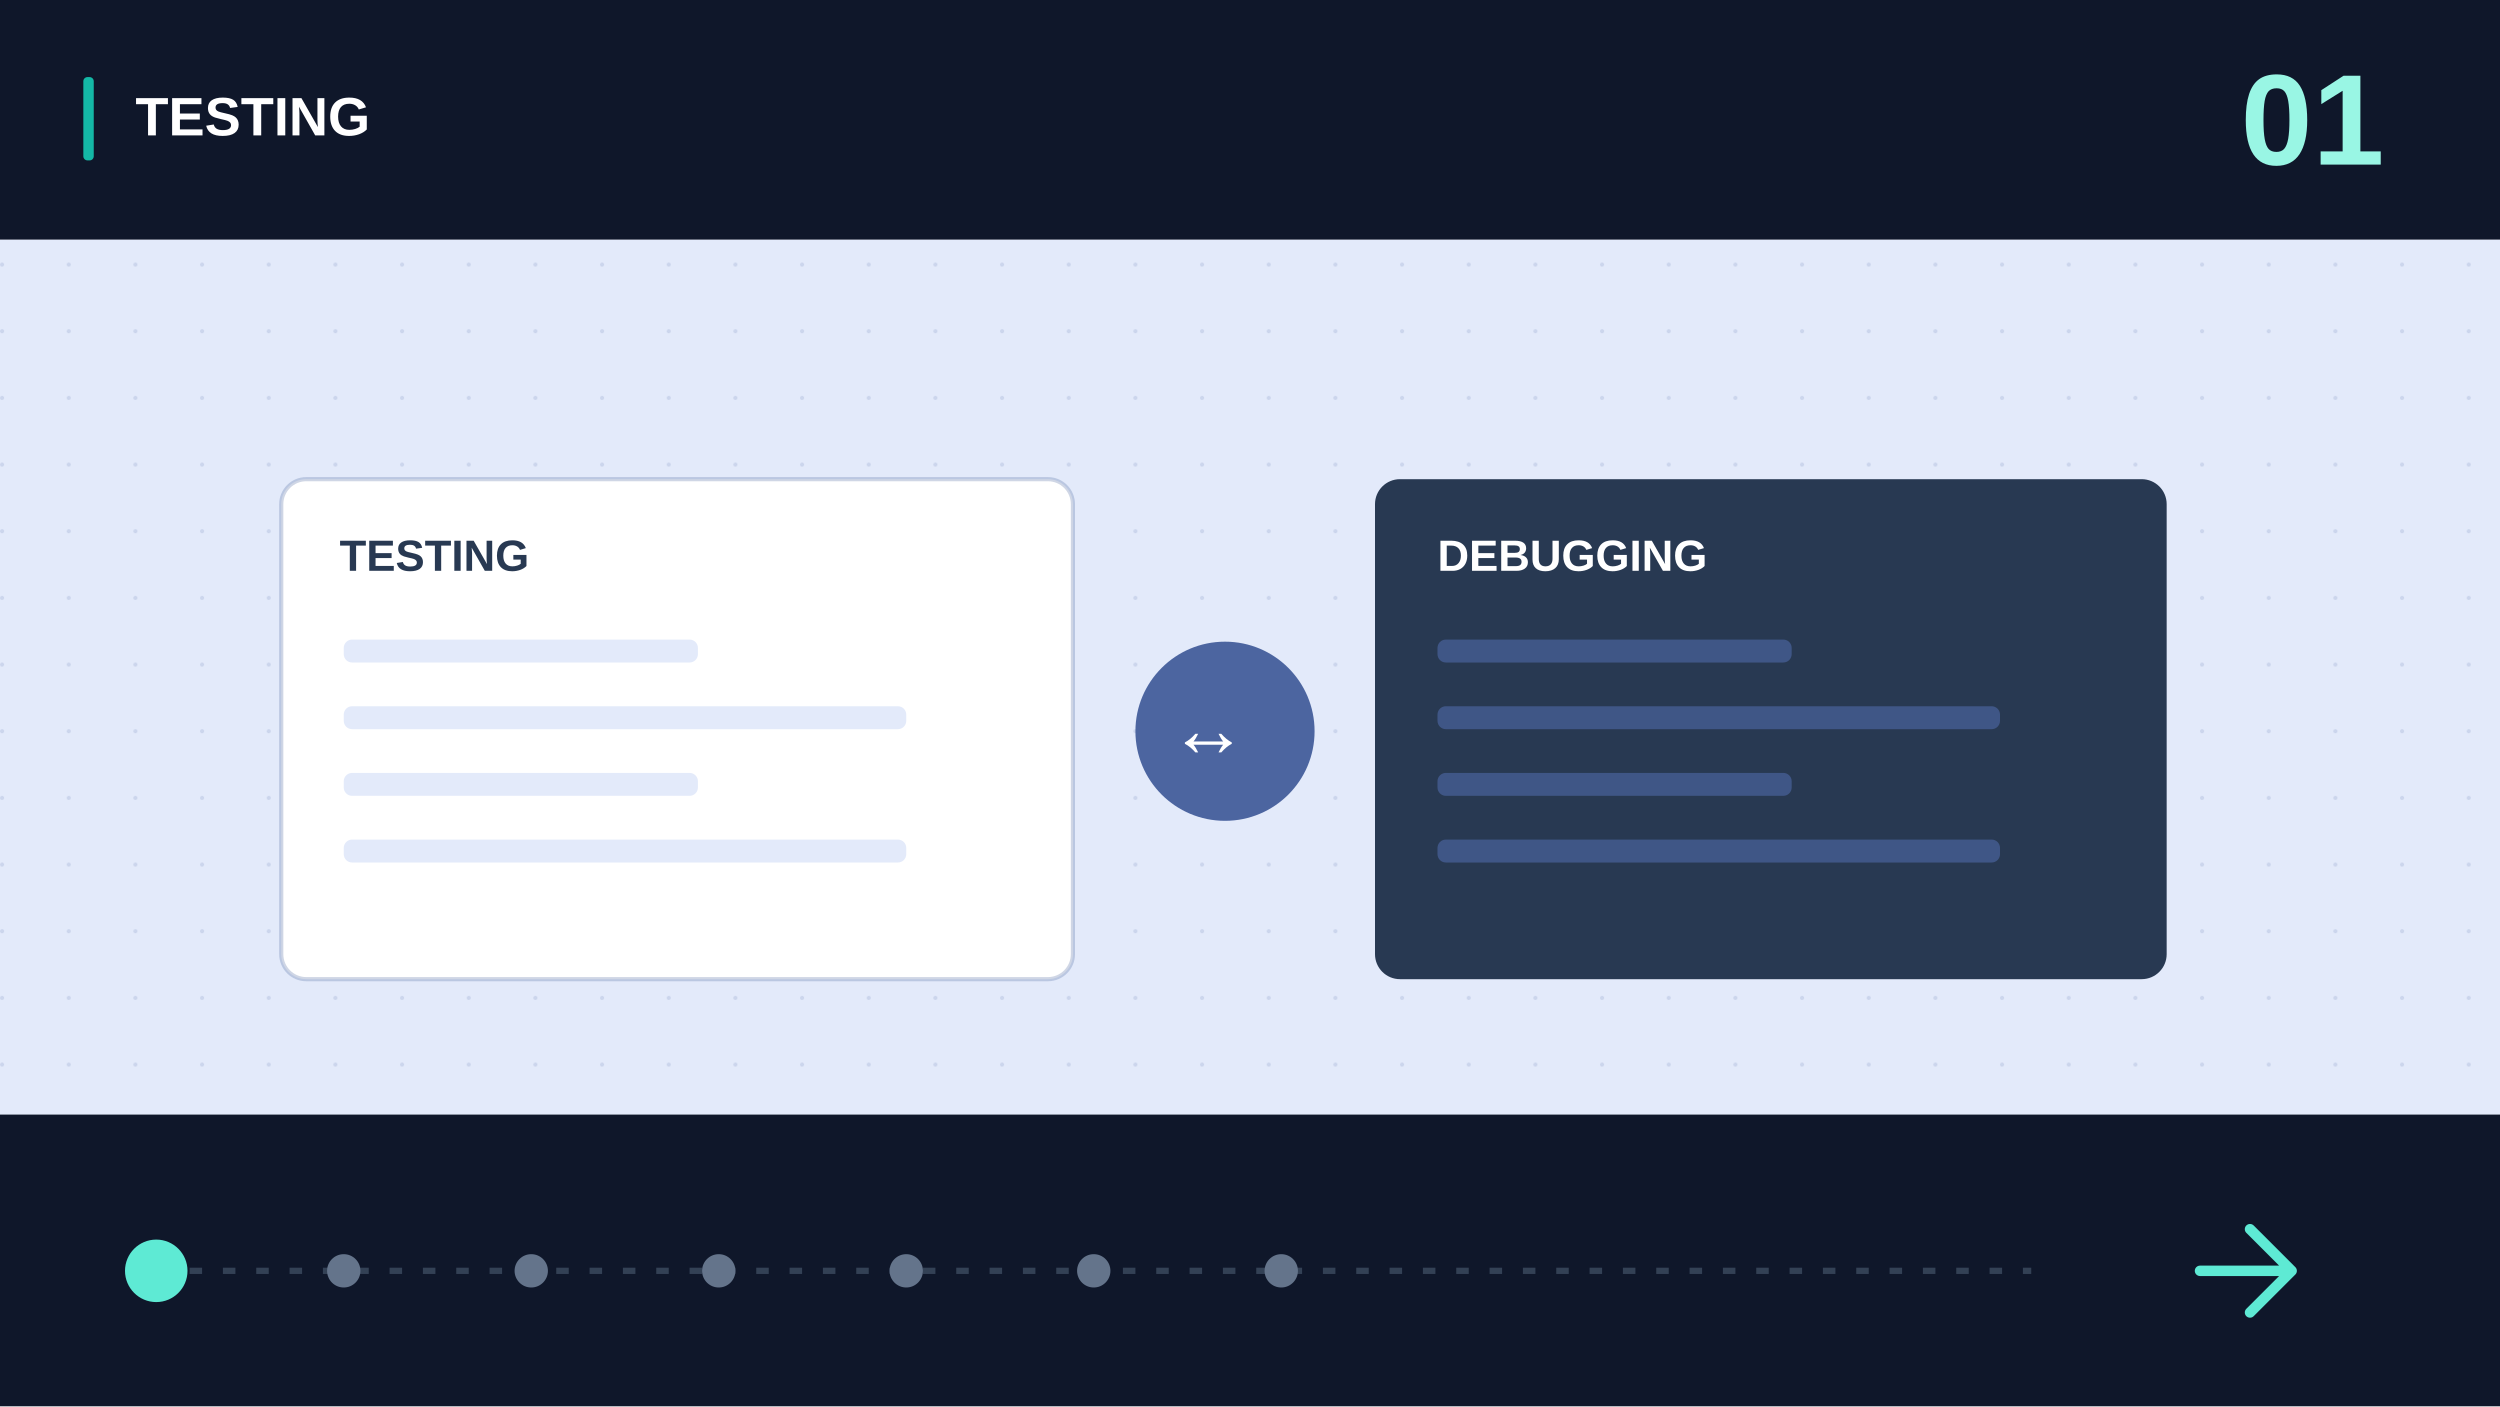
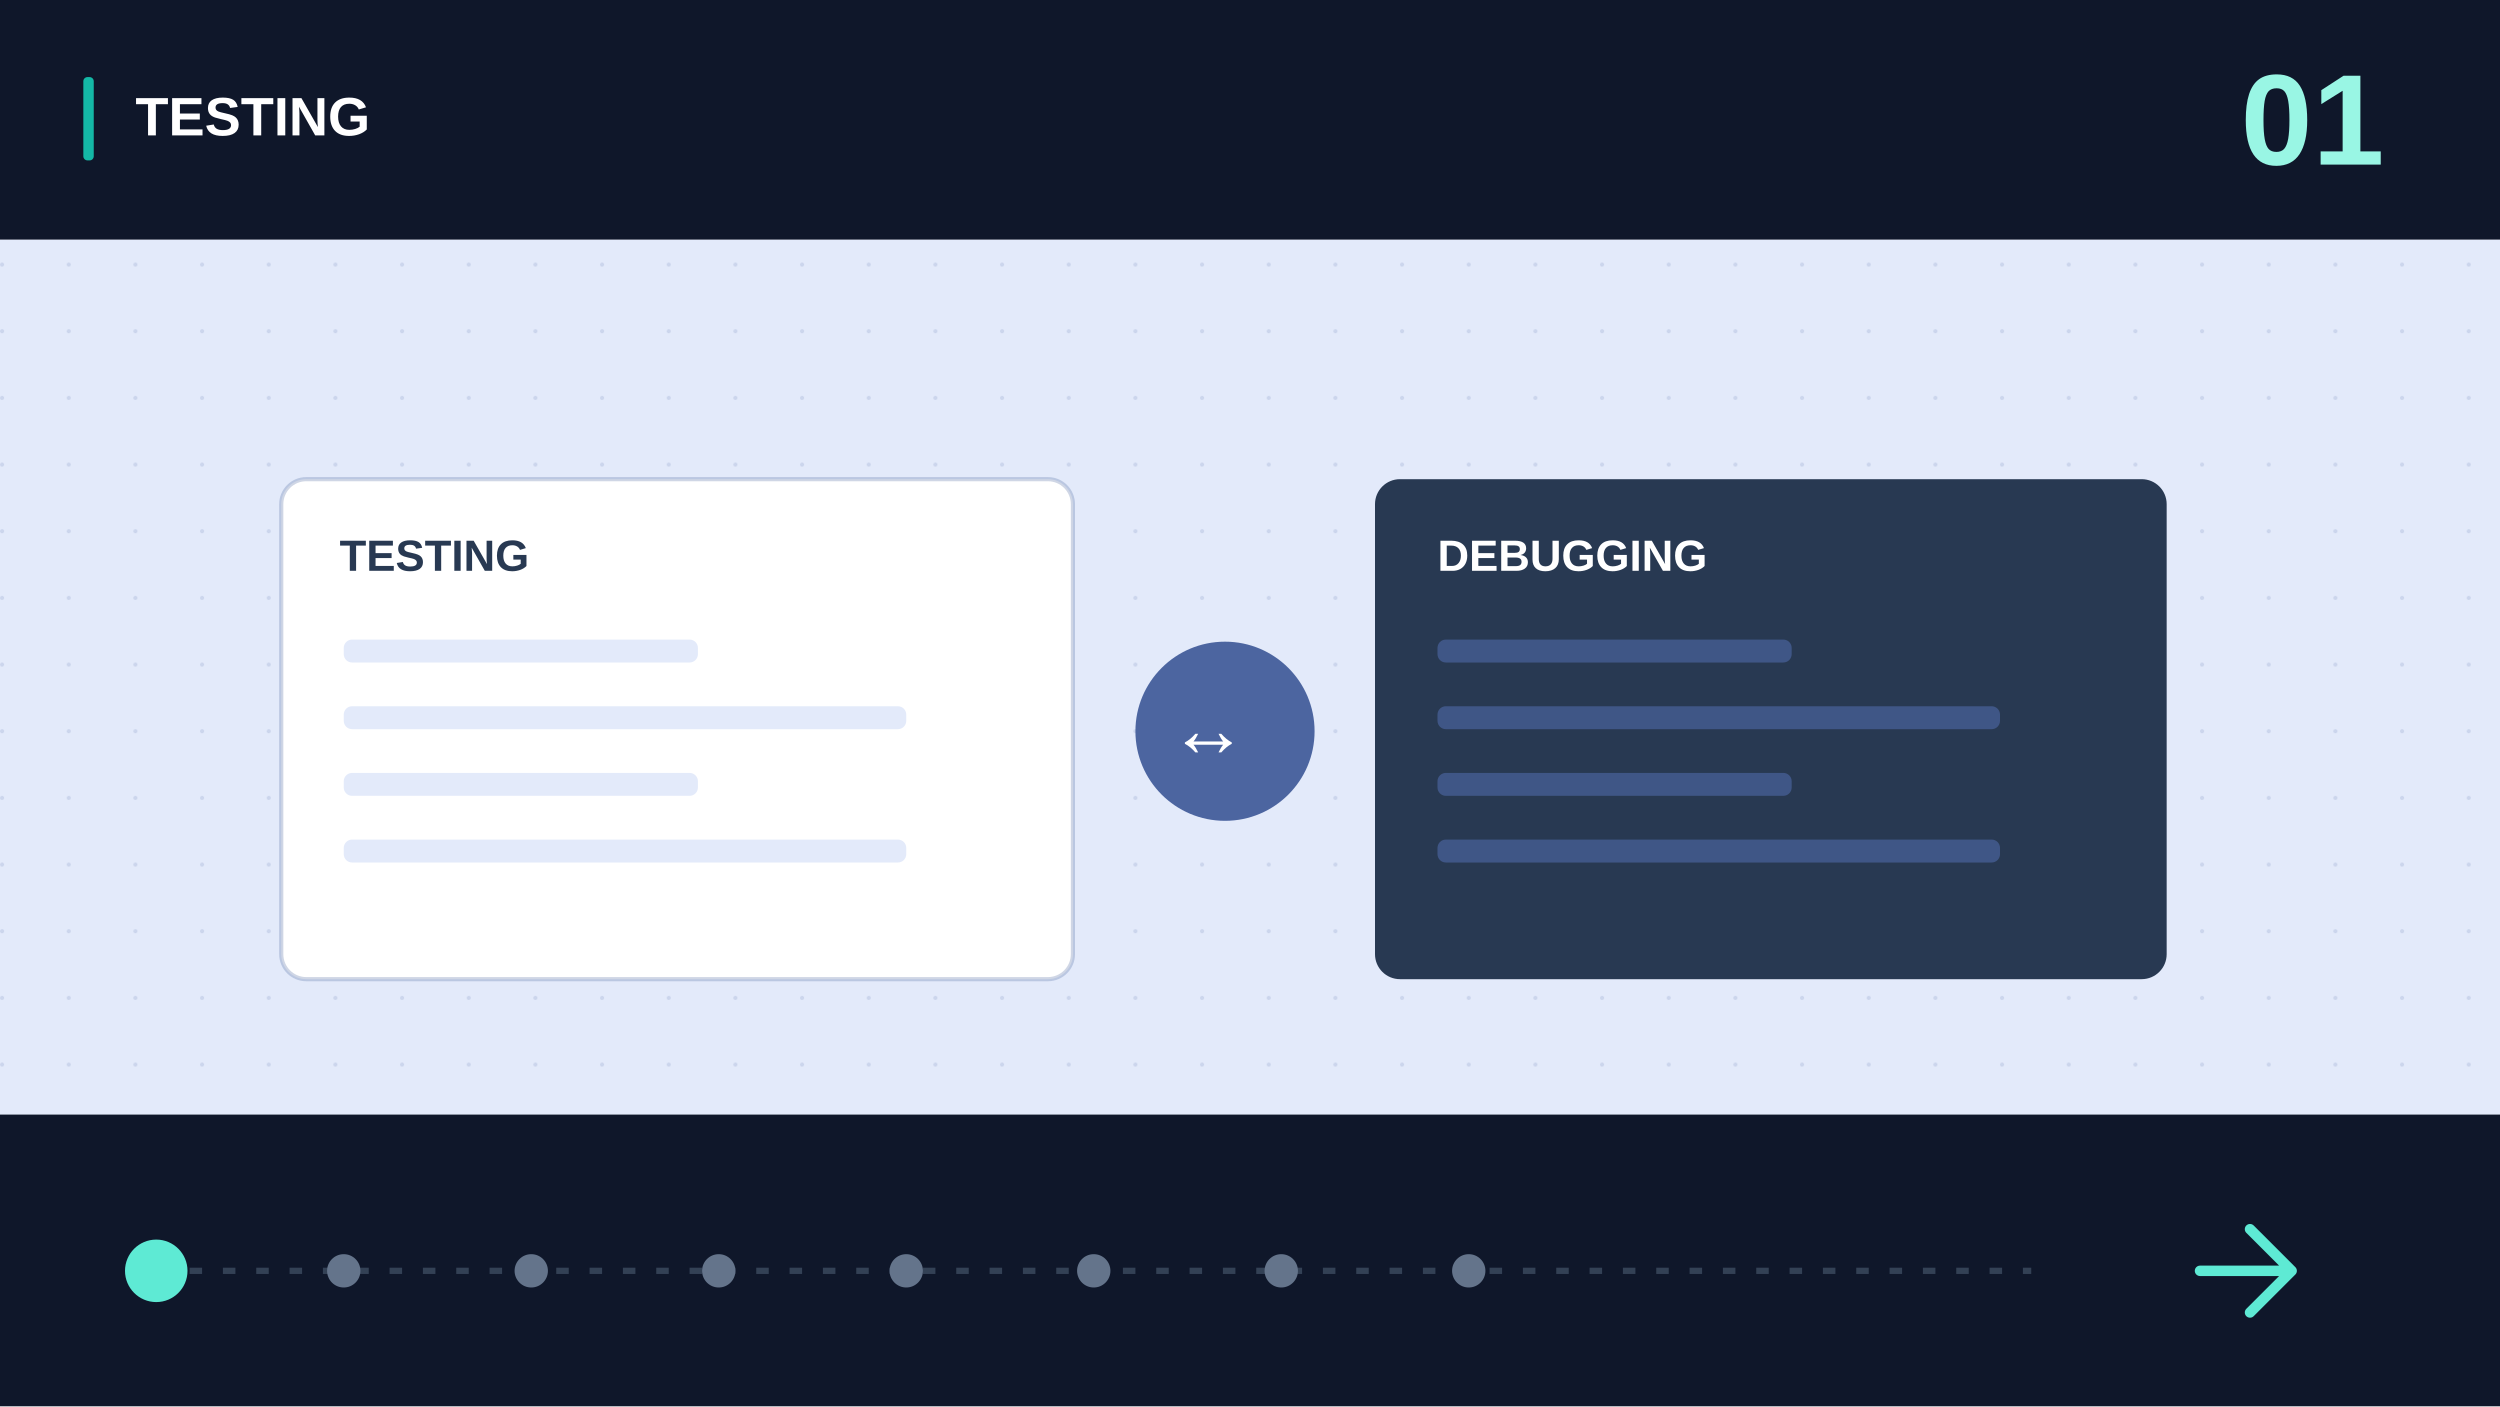
<svg xmlns="http://www.w3.org/2000/svg" width="1200" height="675" viewBox="0 0 1200 675">
  <rect width="1200" height="675" fill="#edf2f7" />
  <svg x="0" y="115" width="1200" height="420" viewBox="0 85 1200 420">
    <defs>
      <pattern id="grid" width="32" height="32" patternUnits="userSpaceOnUse">
        <circle cx="1" cy="1" r="1" fill="#4c65a0" opacity=".15" />
      </pattern>
    </defs>
    <rect x="0" y="0" width="1200" height="675" rx="0" fill="#e3eafa" stroke="none" stroke-width="2" />
    <rect width="1200" height="675" fill="url(#grid)" />
    <text x="54" y="51" font-family="Arial, sans-serif" font-size="14" font-weight="600" fill="#283952">ANTBLOG / ENGINEERING NOTES</text>
    <text x="1080" y="51" font-family="Arial, sans-serif" font-size="16" font-weight="500" fill="#283952">14</text>
    <path d="M54 73L1146 73" stroke="#4c65a033" stroke-width="3" fill="none" />
    <rect x="135" y="200" width="380" height="240" rx="12" fill="#ffffff" stroke="#4c65a044" stroke-width="2" />
    <rect x="660" y="200" width="380" height="240" rx="12" fill="#283952" stroke="none" stroke-width="2" />
    <text x="163" y="244" font-family="Arial, sans-serif" font-size="21" font-weight="700" fill="#283952">TESTING</text>
    <text x="690" y="244" font-family="Arial, sans-serif" font-size="21" font-weight="700" fill="#ffffff">DEBUGGING</text>
    <rect x="165" y="277" width="170" height="11" rx="4" fill="#e3eafa" stroke="none" stroke-width="2" />
    <rect x="690" y="277" width="170" height="11" rx="4" fill="#4c65a0aa" stroke="none" stroke-width="2" />
    <rect x="165" y="309" width="270" height="11" rx="4" fill="#e3eafa" stroke="none" stroke-width="2" />
    <rect x="690" y="309" width="270" height="11" rx="4" fill="#4c65a0aa" stroke="none" stroke-width="2" />
    <rect x="165" y="341" width="170" height="11" rx="4" fill="#e3eafa" stroke="none" stroke-width="2" />
    <rect x="690" y="341" width="170" height="11" rx="4" fill="#4c65a0aa" stroke="none" stroke-width="2" />
    <rect x="165" y="373" width="270" height="11" rx="4" fill="#e3eafa" stroke="none" stroke-width="2" />
    <rect x="690" y="373" width="270" height="11" rx="4" fill="#4c65a0aa" stroke="none" stroke-width="2" />
    <circle cx="588" cy="321" r="43" fill="#4c65a0" stroke="none" stroke-width="3" />
    <text x="561" y="333" font-family="Arial, sans-serif" font-size="38" font-weight="500" fill="#ffffff">↔</text>
    <rect x="0" y="507" width="1200" height="168" rx="0" fill="#283952" stroke="none" stroke-width="2" />
    <rect x="54" y="539" width="5" height="81" rx="0" fill="#4c65a0" stroke="none" stroke-width="2" />
    <text x="78" y="578" font-family="Arial, sans-serif" font-size="47" font-weight="700" fill="#ffffff">TESTING ≠ DEBUGGING</text>
    <text x="80" y="620" font-family="Arial, sans-serif" font-size="20" font-weight="500" fill="#cbd5e1">Find the failure. Investigate the cause.</text>
  </svg>
  <rect width="1200" height="115" fill="#0f172a" />
  <rect x="40" y="37" width="5" height="40" rx="2" fill="#14B8A6" />
  <text x="65" y="65" font-family="Arial,sans-serif" font-size="26" font-weight="700" fill="white">TESTING</text>
  <text x="1110" y="79" text-anchor="middle" font-family="Arial,sans-serif" font-size="62" font-weight="700" fill="#99f6e4">01</text>
  <rect y="535" width="1200" height="140" fill="#0f172a" />
  <path d="M75 610h900" stroke="#334155" stroke-width="3" stroke-dasharray="6 10" />
  <circle cx="75" cy="610" r="15" fill="#5eead4" />
  <circle cx="165" cy="610" r="8" fill="#64748b" />
  <circle cx="255" cy="610" r="8" fill="#64748b" />
  <circle cx="345" cy="610" r="8" fill="#64748b" />
  <circle cx="435" cy="610" r="8" fill="#64748b" />
  <circle cx="525" cy="610" r="8" fill="#64748b" />
  <circle cx="615" cy="610" r="8" fill="#64748b" />
+   <circle cx="705" cy="610" r="8" fill="#64748b" />
  <path d="m1080 590 20 20-20 20m-24-20h44" fill="none" stroke="#5eead4" stroke-width="5" stroke-linecap="round" stroke-linejoin="round" />
</svg>
